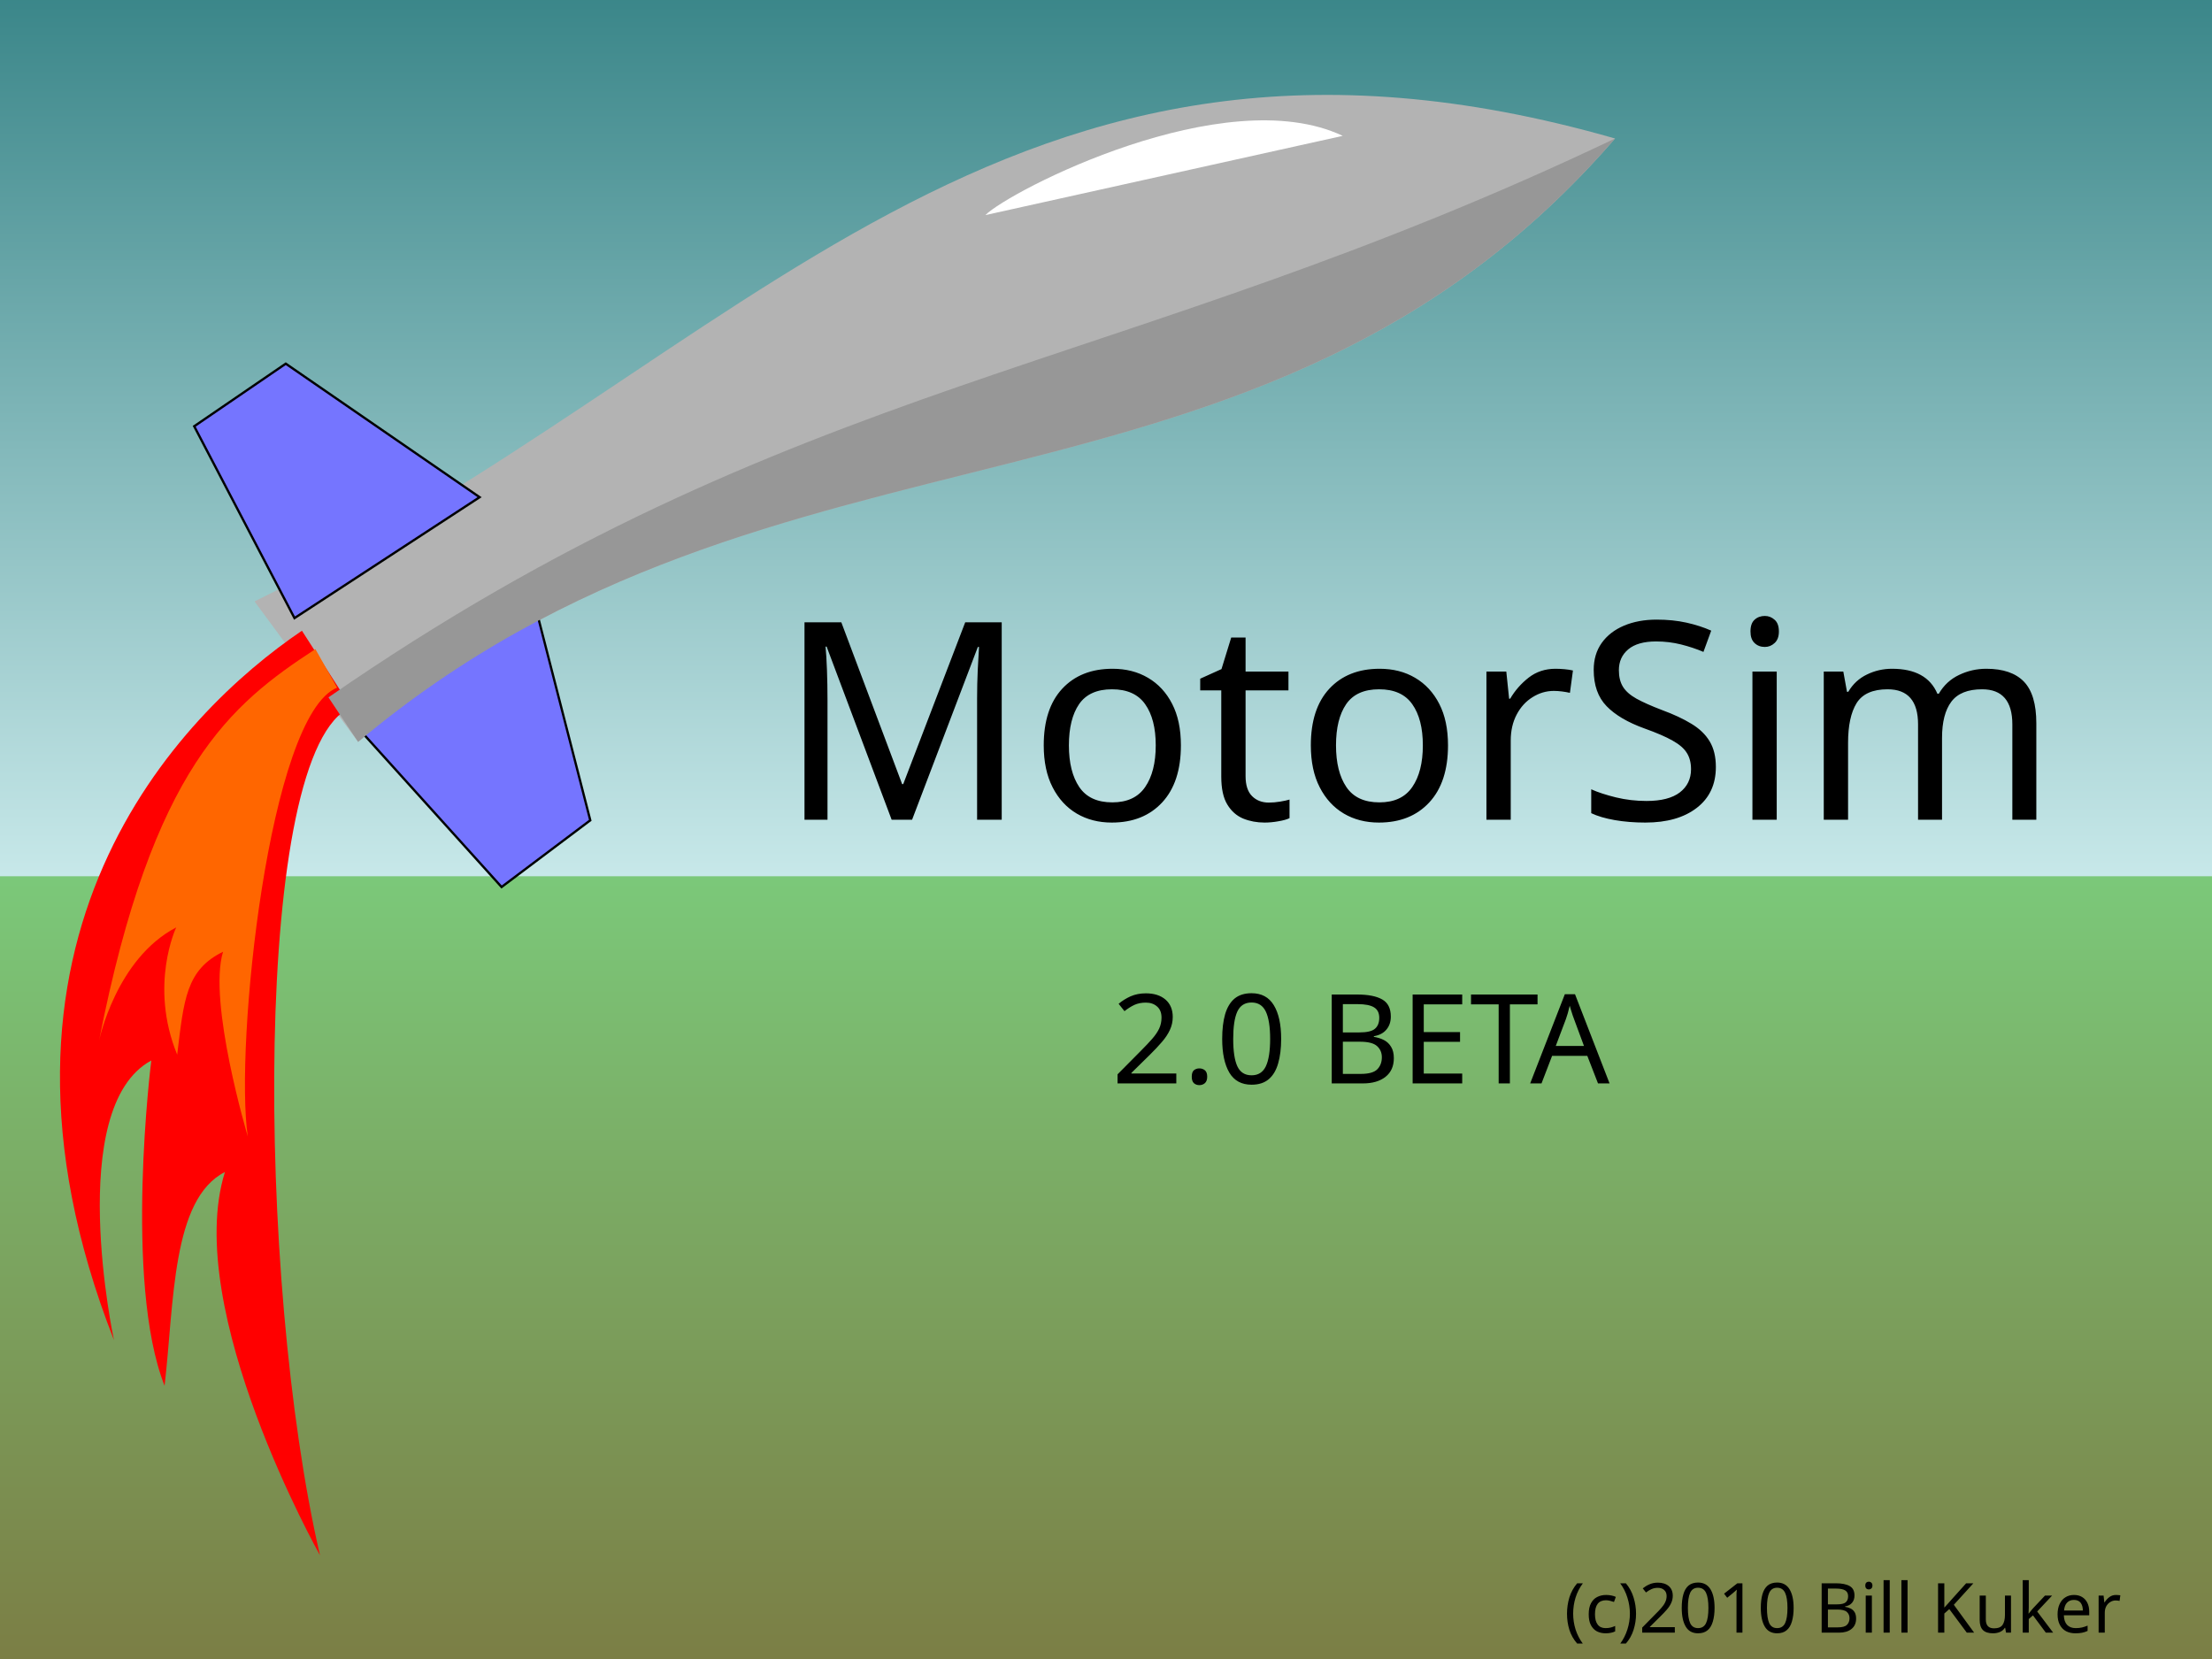
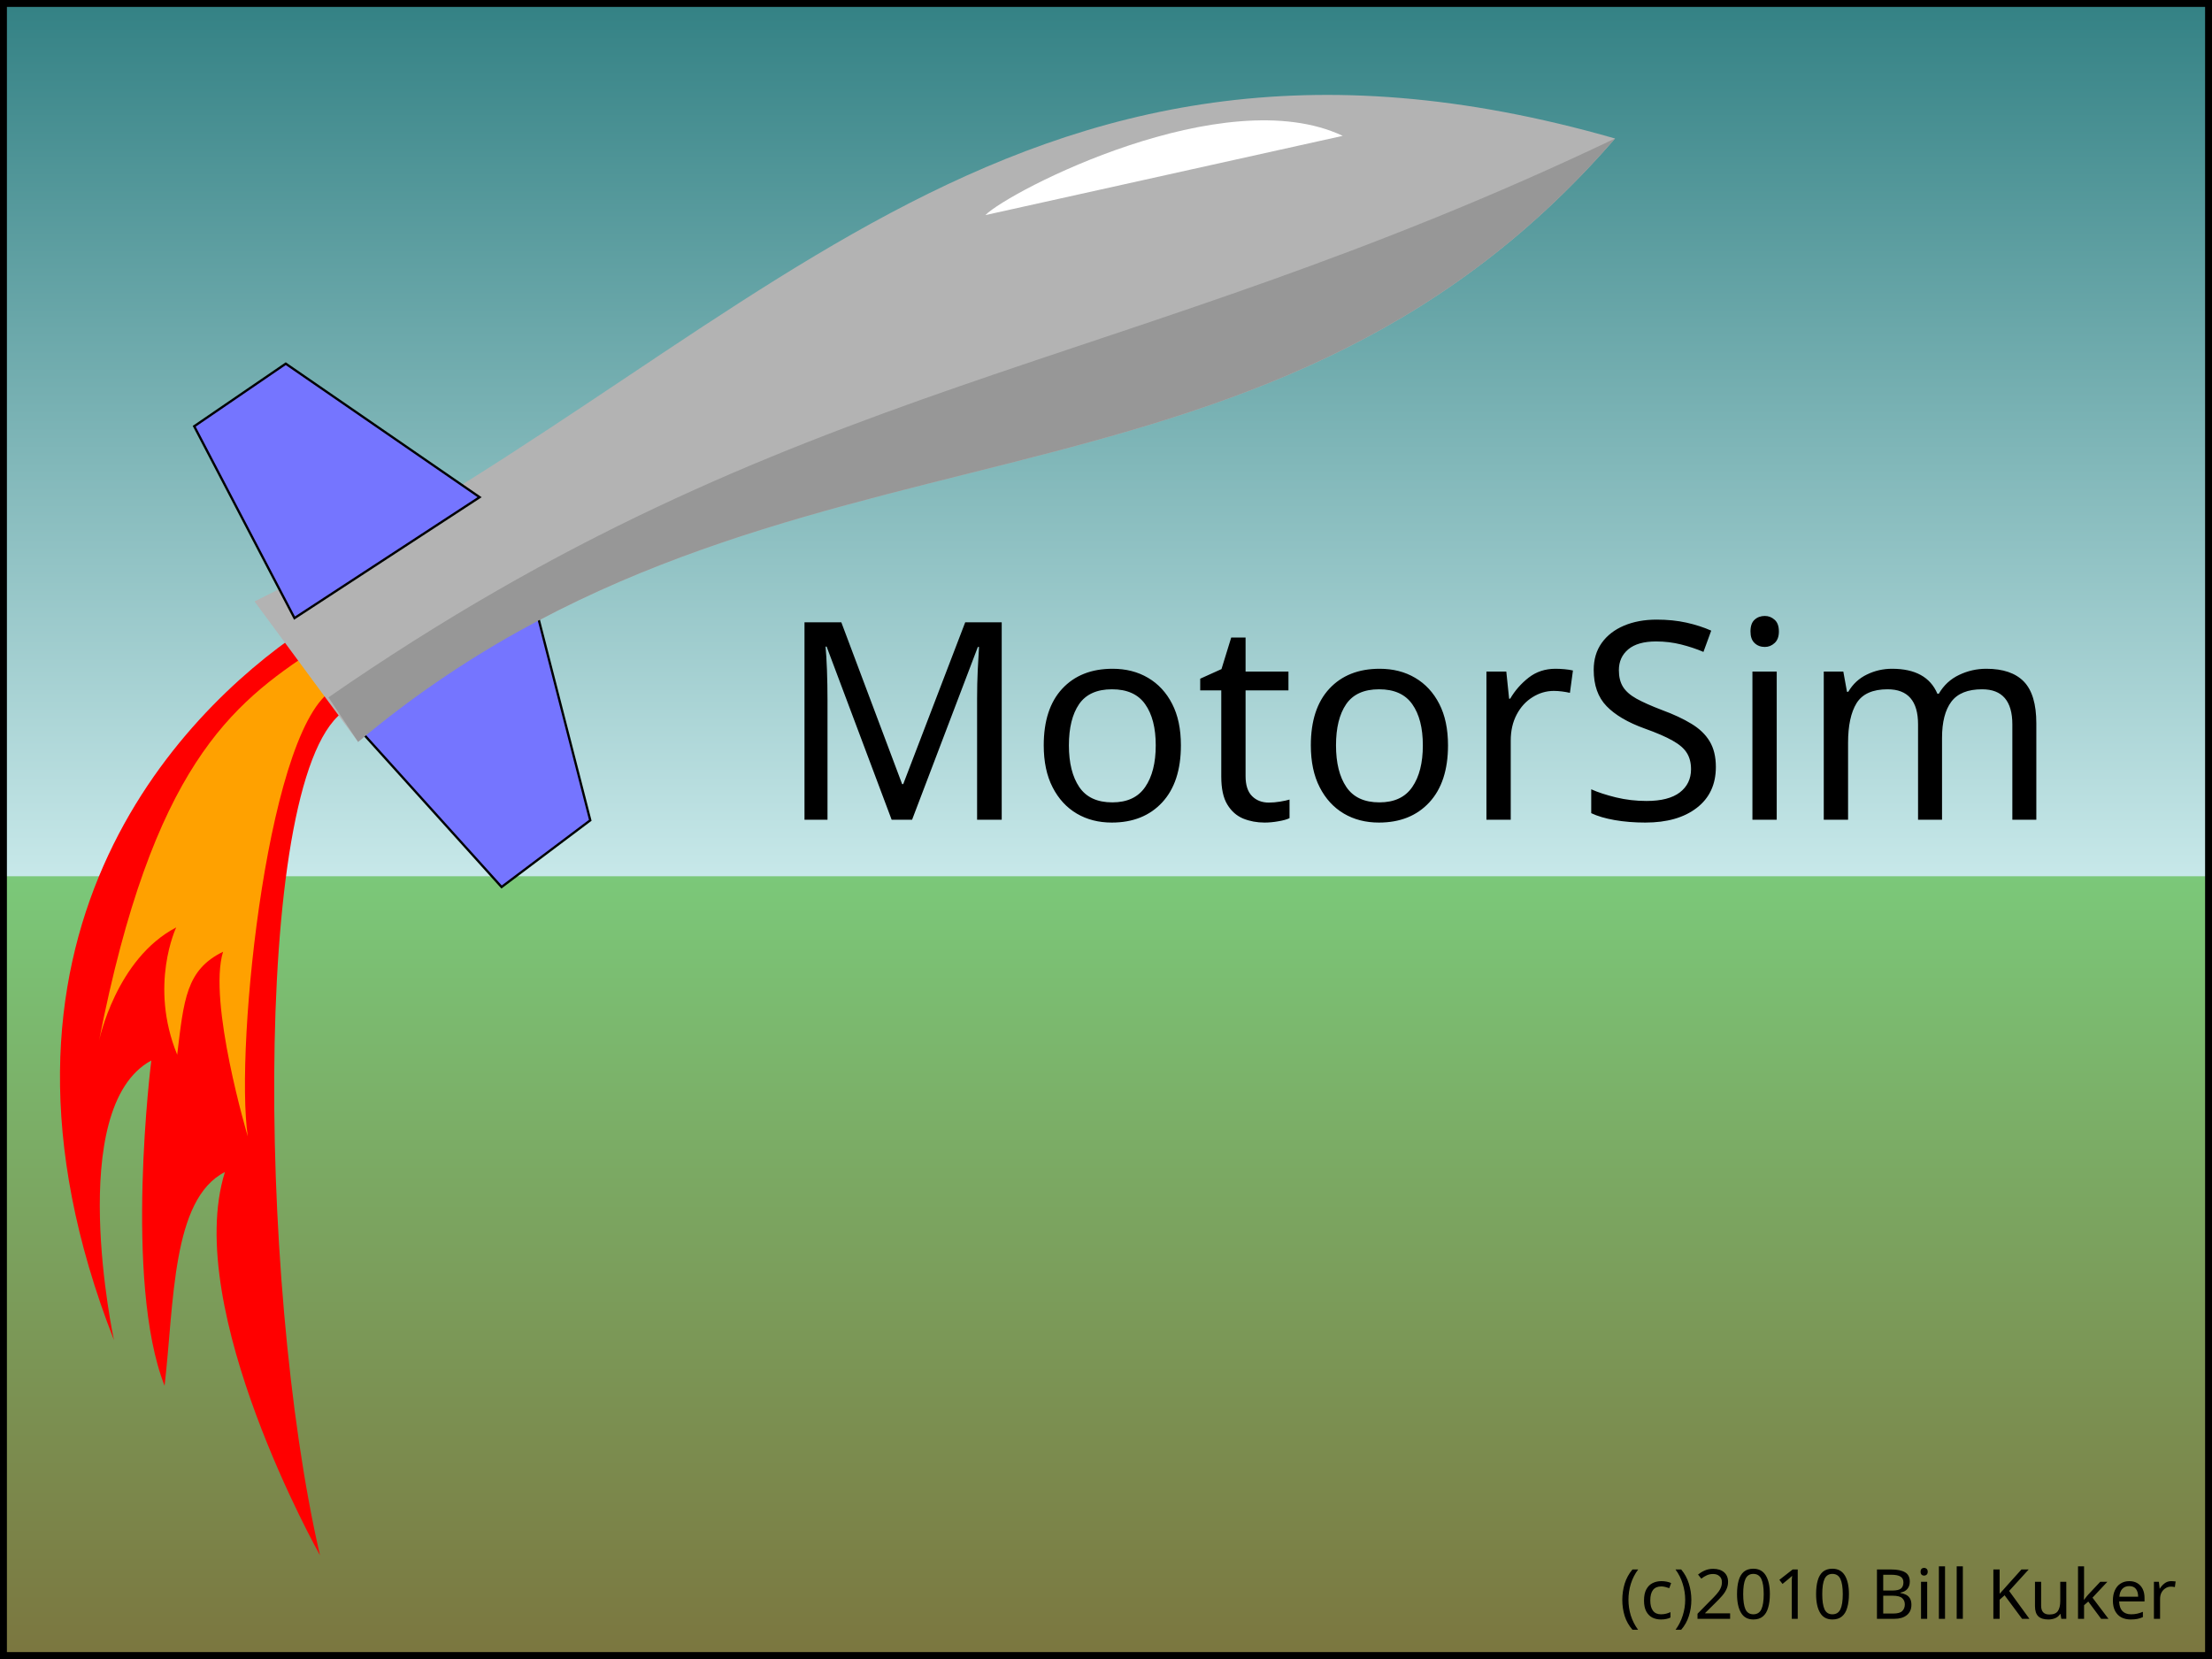
- <svg xmlns="http://www.w3.org/2000/svg" xmlns:xlink="http://www.w3.org/1999/xlink" width="320" height="240" id="svg2" version="1.1">
+ <svg xmlns="http://www.w3.org/2000/svg" xmlns:xlink="http://www.w3.org/1999/xlink" version="1.1" id="svg2" height="240" width="320">
  <defs id="defs4">
    <linearGradient id="linearGradient3908">
      <stop style="stop-color:#c7e8e9;stop-opacity:1;" offset="0" id="stop3910" />
      <stop style="stop-color:#338184;stop-opacity:1;" offset="1" id="stop3912" />
    </linearGradient>
    <linearGradient id="linearGradient3898">
      <stop style="stop-color:#7bcb7b;stop-opacity:1;" offset="0" id="stop3900" />
      <stop style="stop-color:#7b763f;stop-opacity:1;" offset="1" id="stop3902" />
    </linearGradient>
-     <linearGradient xlink:href="#linearGradient3898" id="linearGradient3939" gradientUnits="userSpaceOnUse" gradientTransform="matrix(0.354201,0,0,2.37247,683.7336,-1637.576)" x1="-25.17" y1="913.031" x2="1066.111" y2="913.031" />
-     <linearGradient xlink:href="#linearGradient3908" id="linearGradient3941" gradientUnits="userSpaceOnUse" gradientTransform="matrix(0.3657331,0,0,2.651786,-679.2715,-792.2577)" x1="-19.776" y1="495.036" x2="1071.505" y2="495.036" />
+     <linearGradient xlink:href="#linearGradient3908" id="linearGradient3014" gradientUnits="userSpaceOnUse" gradientTransform="matrix(0.1161617,0,0,0.79461,-936.83,-233.3603)" x1="-19.776" y1="495.036" x2="1071.505" y2="495.036" />
+     <linearGradient xlink:href="#linearGradient3898" id="linearGradient3017" gradientUnits="userSpaceOnUse" gradientTransform="matrix(0.1073576,0,0,0.720618,937.907,-497.9462)" x1="-25.17" y1="913.031" x2="1066.111" y2="913.031" />
  </defs>
  <g id="layer1" transform="translate(0,-812.3622)">
-     <g id="g3926" transform="matrix(0.3305298,0,0,0.3356562,-3.633468,708.6978)">
-       <rect transform="matrix(0,1,1,0,0,0)" style="fill:url(#linearGradient3939);fill-opacity:1;stroke:none" id="rect3877" width="386.533" height="1053.527" x="674.818" y="1.798" />
-       <rect transform="matrix(0,-1,1,0,0,0)" y="-13.484" x="-686.504" height="1067.909" width="399.118" id="rect3875" style="fill:url(#linearGradient3941);fill-opacity:1;stroke:none" />
-       <path id="path3023" d="M 122.387,568.051 C 338.441,463.538 449.796,292.823 717.862,368.536 560.796,546.886 351.366,476.675 167.735,628.595 z" style="fill:#b3b3b3;fill-opacity:1;stroke:none" />
-       <path id="rect3026" d="m 243.465,563.182 25.878,99.199 -38.817,28.753 -63.257,-69.008 z" style="fill:#7575ff;fill-opacity:1;stroke:#000000" />
-       <path style="fill:#7575ff;fill-opacity:1;stroke:#000000" d="m 220.907,523.13 -84.844,-57.547 -40.074,26.974 43.895,82.685 z" id="path3073" />
-       <path id="path3075" d="m 83.024,906.104 c -17.978,-44.946 -5.816,-140.194 -5.816,-140.194 -38.138,20.34 -16.344,120.501 -16.344,120.501 -68.648,-172.891 28.886,-270.141 82.278,-305.736 l 21.534,32.994 c -43.223,17.798 -41.546,246.752 -13.632,365.49 0,0 -60.482,-105.853 -41.605,-165.181 -23.372,11.686 -22.192,56.462 -26.415,92.126 z" style="fill:#ff0000;fill-opacity:1;stroke:none" />
-       <path style="fill:#ff6600;fill-opacity:1;stroke:none" d="m 88.545,763.398 c -12.444,-29.976 -0.43,-54.848 -0.43,-54.848 -26.397,13.566 -33.785,48.905 -33.785,48.905 23.5,-118.005 57.748,-145.111 94.703,-168.851 l 9.511,16.612 c -29.916,11.87 -44.937,154.681 -39.099,193.421 0,0 -17.592,-58.013 -10.819,-79.603 -16.177,7.794 -17.158,20.578 -20.081,44.363 z" id="path3078" />
-       <path style="fill:#979797;fill-opacity:1;stroke:none" d="M 154.748,609.402 C 358.217,470.729 500.135,470.808 717.862,368.536 560.796,546.886 351.366,476.675 167.735,628.595 z" id="path3852" />
-       <path id="rect3870" d="M 442.265,401.549 598.676,367.39 C 546.88,343.331 452.753,391.176 442.265,401.549 z" style="fill:#ffffff;fill-opacity:1;stroke:none" />
-     </g>
+     <rect y="-1.5102069e-014" x="935.205" height="320" width="117.157" id="rect3877" style="fill:url(#linearGradient3017);fill-opacity:1;stroke:none" transform="matrix(0,1,1,0,0,0)" />
+     <rect style="fill:url(#linearGradient3014);fill-opacity:1;stroke:none" id="rect3875" width="126.765" height="320" x="-939.127" y="1.8290057e-014" transform="matrix(0,-1,1,0,0,0)" />
+     <path style="fill:#ff0000;fill-opacity:1;stroke:none" d="m 23.809,1012.837 c -5.942,-15.086 -1.922,-47.057 -1.922,-47.057 -12.606,6.827 -5.402,40.447 -5.402,40.447 -22.69,-58.032 9.548,-90.675 27.195,-102.622 l 7.117,11.075 c -14.286,5.974 -13.732,82.824 -4.506,122.679 0,0 -19.991,-35.53 -13.752,-55.444 -7.725,3.922 -7.335,18.952 -8.731,30.923 z" id="path3075" />
+     <path id="path3078" d="m 25.633,964.937 c -4.113,-10.062 -0.142,-18.41 -0.142,-18.41 -8.725,4.553 -11.167,16.415 -11.167,16.415 7.767,-39.609 19.087,-48.707 31.302,-56.676 l 3.144,5.576 c -9.888,3.984 -14.853,51.92 -12.923,64.923 0,0 -5.815,-19.472 -3.576,-26.719 -5.347,2.616 -5.671,6.907 -6.637,14.891 z" style="fill:#ffa100;fill-opacity:1;stroke:none" />
+     <path style="fill:#b3b3b3;fill-opacity:1;stroke:none" d="M 36.819,899.368 C 108.231,864.287 145.037,806.986 233.641,832.399 181.726,892.263 112.504,868.697 51.808,919.69 z" id="path3023" />
+     <path style="fill:#7575ff;fill-opacity:1;stroke:#000000;stroke-width:0.333" d="m 76.839,897.733 8.553,33.297 -12.83,9.651 -20.908,-23.163 z" id="rect3026" />
+     <path id="path3073" d="m 69.383,884.29 -28.043,-19.316 -13.246,9.054 14.509,27.754 z" style="fill:#7575ff;fill-opacity:1;stroke:#000000;stroke-width:0.333" />
+     <path style="fill:#ffffff;fill-opacity:1;stroke:none" d="m 142.548,843.48 51.698,-11.466 c -17.12,-8.076 -48.232,7.984 -51.698,11.466 z" id="rect3870" />
+     <path id="path3852" d="M 47.515,913.247 C 114.768,866.701 161.676,866.727 233.641,832.399 181.726,892.263 112.504,868.697 51.808,919.69 z" style="fill:#979797;fill-opacity:1;stroke:none" />
    <text xml:space="preserve" style="font-size:40px;font-style:normal;font-weight:normal;line-height:125%;letter-spacing:0px;word-spacing:0px;fill:#000000;fill-opacity:1;stroke:none;font-family:Sans" x="112.506" y="930.957" id="text3943">
      <tspan id="tspan3945" x="112.506" y="930.957">MotorSim</tspan>
    </text>
-     <text xml:space="preserve" style="font-size:18px;font-style:normal;font-weight:normal;line-height:125%;letter-spacing:0px;word-spacing:0px;fill:#000000;fill-opacity:1;stroke:none;font-family:Sans" x="160.814" y="969.095" id="text3947">
-       <tspan id="tspan3949" x="160.814" y="969.095">2.0 BETA</tspan>
+     <text xml:space="preserve" style="font-size:10px;font-style:normal;font-weight:normal;line-height:125%;letter-spacing:0px;word-spacing:0px;fill:#000000;fill-opacity:1;stroke:none;font-family:Sans" x="234.284" y="1046.549" id="text3951">
+       <tspan id="tspan3953" x="234.284" y="1046.549">(c)2010 Bill Kuker</tspan>
    </text>
-     <text xml:space="preserve" style="font-size:10px;font-style:normal;font-weight:normal;line-height:125%;letter-spacing:0px;word-spacing:0px;fill:#000000;fill-opacity:1;stroke:none;font-family:Sans" x="226.284" y="1048.549" id="text3951">
-       <tspan id="tspan3953" x="226.284" y="1048.549">(c)2010 Bill Kuker</tspan>
-     </text>
+     <rect style="fill:none;stroke:#000000;stroke-width:2;stroke-linecap:butt;stroke-linejoin:miter;stroke-opacity:1;stroke-miterlimit:4;stroke-dasharray:none" id="rect3021" width="320" height="240" x="0" y="812.362" />
  </g>
</svg>
